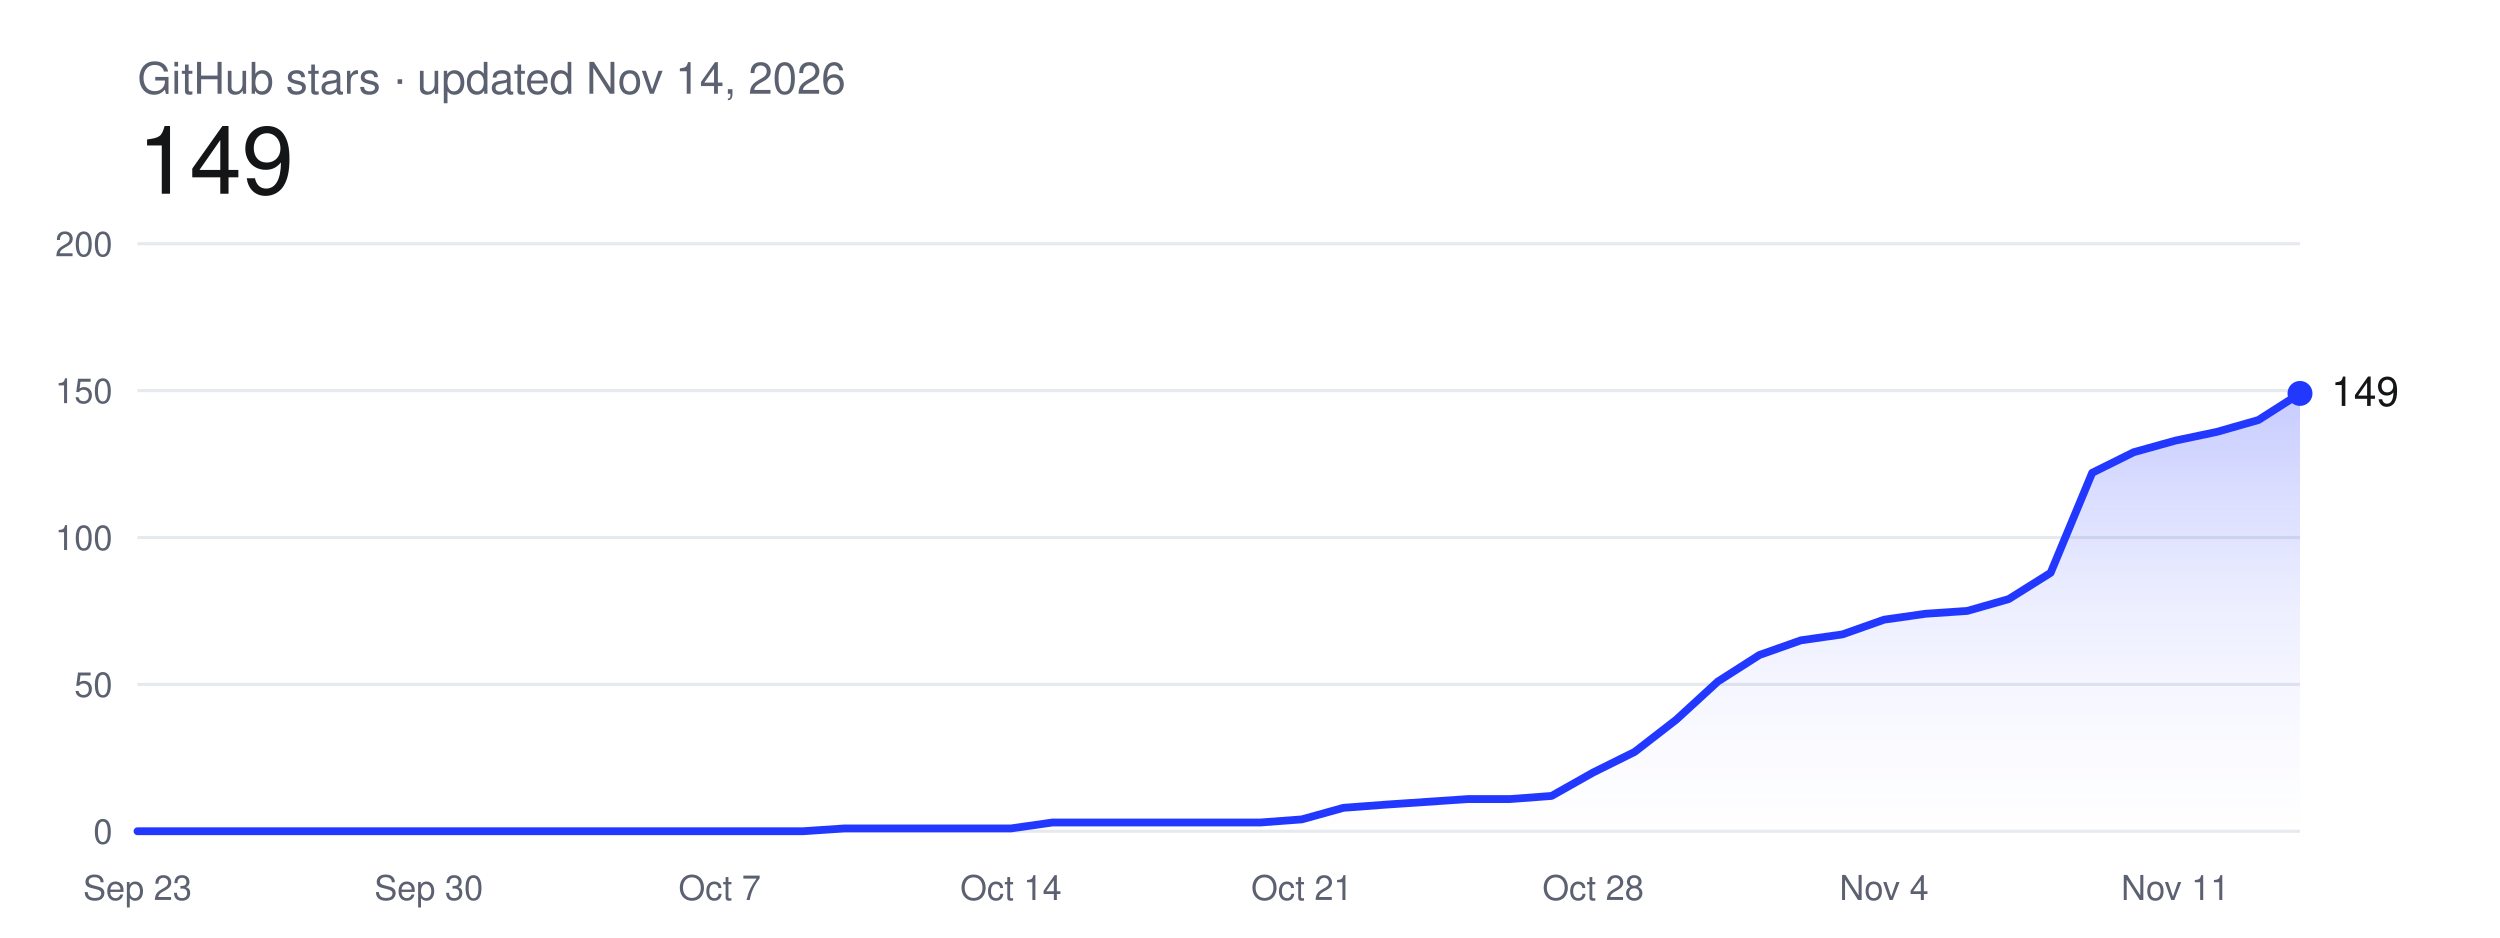
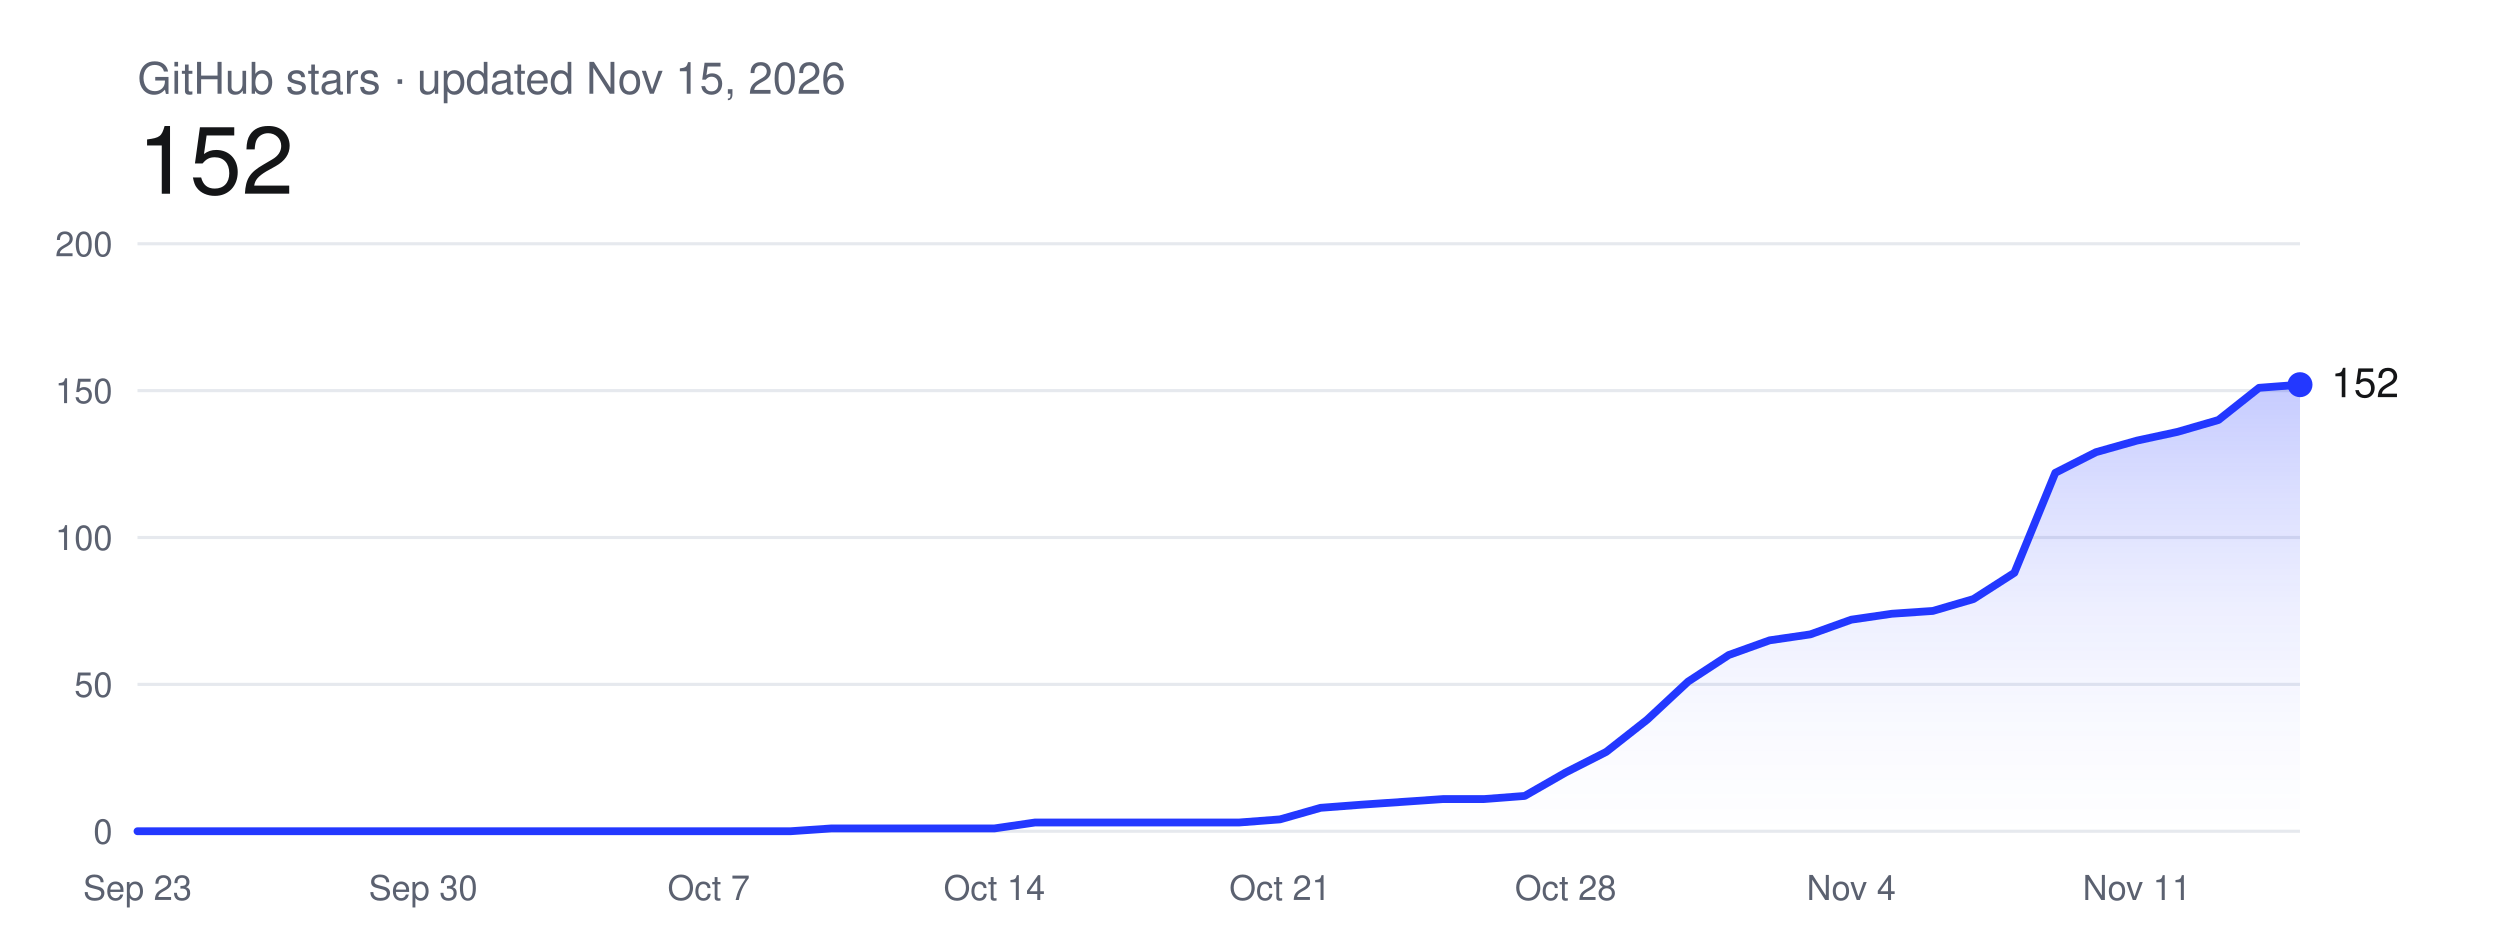
<svg xmlns="http://www.w3.org/2000/svg" width="800" height="300" viewBox="0 0 800 300" font-family="-apple-system, BlinkMacSystemFont, 'Segoe UI', Helvetica, Arial, sans-serif">
  <defs>
    <linearGradient id="a" x1="0" x2="0" y1="0" y2="1">
      <stop offset="0" stop-color="#2338ff" stop-opacity="0.26" />
      <stop offset="0.25" stop-color="#2338ff" stop-opacity="0.16" />
      <stop offset="0.5" stop-color="#2338ff" stop-opacity="0.08" />
      <stop offset="0.75" stop-color="#2338ff" stop-opacity="0.03" />
      <stop offset="1" stop-color="#2338ff" stop-opacity="0" />
    </linearGradient>
  </defs>
-   <text x="44" y="30" font-size="14" fill="#5b6170">GitHub stars · updated Nov 14, 2026</text>
-   <text x="44" y="62" font-size="30" font-weight="300" fill="#141517">149</text>
+   <text x="44" y="30" font-size="14" fill="#5b6170">GitHub stars · updated Nov 15, 2026</text>
+   <text x="44" y="62" font-size="30" font-weight="300" fill="#141517">152</text>
  <line x1="44" x2="736" y1="266.0" y2="266.0" stroke="#e6e9ee" stroke-width="1" />
  <text x="36" y="270.0" font-size="11" fill="#5b6170" text-anchor="end">0</text>
  <line x1="44" x2="736" y1="219.0" y2="219.0" stroke="#e6e9ee" stroke-width="1" />
  <text x="36" y="223.0" font-size="11" fill="#5b6170" text-anchor="end">50</text>
  <line x1="44" x2="736" y1="172.0" y2="172.0" stroke="#e6e9ee" stroke-width="1" />
  <text x="36" y="176.0" font-size="11" fill="#5b6170" text-anchor="end">100</text>
  <line x1="44" x2="736" y1="125.0" y2="125.0" stroke="#e6e9ee" stroke-width="1" />
  <text x="36" y="129.0" font-size="11" fill="#5b6170" text-anchor="end">150</text>
  <line x1="44" x2="736" y1="78.0" y2="78.0" stroke="#e6e9ee" stroke-width="1" />
  <text x="36" y="82.0" font-size="11" fill="#5b6170" text-anchor="end">200</text>
  <text x="44.0" y="288" font-size="11" fill="#5b6170" text-anchor="middle">Sep 23</text>
-   <text x="137.2" y="288" font-size="11" fill="#5b6170" text-anchor="middle">Sep 30</text>
-   <text x="230.3" y="288" font-size="11" fill="#5b6170" text-anchor="middle">Oct 7</text>
-   <text x="323.5" y="288" font-size="11" fill="#5b6170" text-anchor="middle">Oct 14</text>
-   <text x="416.6" y="288" font-size="11" fill="#5b6170" text-anchor="middle">Oct 21</text>
-   <text x="509.8" y="288" font-size="11" fill="#5b6170" text-anchor="middle">Oct 28</text>
-   <text x="602.9" y="288" font-size="11" fill="#5b6170" text-anchor="middle">Nov 4</text>
-   <text x="696.1" y="288" font-size="11" fill="#5b6170" text-anchor="middle">Nov 11</text>
-   <polygon points="44,266.0 44.0,266.0 57.3,266.0 70.6,266.0 83.9,266.0 97.2,266.0 110.5,266.0 123.8,266.0 137.2,266.0 150.5,266.0 163.8,266.0 177.1,266.0 190.4,266.0 203.7,266.0 217.0,266.0 230.3,266.0 243.6,266.0 256.9,266.0 270.2,265.1 283.5,265.1 296.8,265.1 310.2,265.1 323.5,265.1 336.8,263.2 350.1,263.2 363.4,263.2 376.7,263.2 390.0,263.2 403.3,263.2 416.6,262.2 429.9,258.5 443.2,257.5 456.5,256.6 469.8,255.7 483.2,255.7 496.5,254.7 509.8,247.2 523.1,240.6 536.4,230.3 549.7,218.1 563.0,209.6 576.3,204.9 589.6,203.0 602.9,198.3 616.2,196.4 629.5,195.5 642.8,191.7 656.2,183.3 669.5,151.3 682.8,144.7 696.1,141.0 709.4,138.2 722.7,134.4 736.0,125.9 736.0,266.0" fill="url(#a)" />
-   <polyline points="44.0,266.0 57.3,266.0 70.6,266.0 83.9,266.0 97.2,266.0 110.5,266.0 123.8,266.0 137.2,266.0 150.5,266.0 163.8,266.0 177.1,266.0 190.4,266.0 203.7,266.0 217.0,266.0 230.3,266.0 243.6,266.0 256.9,266.0 270.2,265.1 283.5,265.1 296.8,265.1 310.2,265.1 323.5,265.1 336.8,263.2 350.1,263.2 363.4,263.2 376.7,263.2 390.0,263.2 403.3,263.2 416.6,262.2 429.9,258.5 443.2,257.5 456.5,256.6 469.8,255.7 483.2,255.7 496.5,254.7 509.8,247.2 523.1,240.6 536.4,230.3 549.7,218.1 563.0,209.6 576.3,204.9 589.6,203.0 602.9,198.3 616.2,196.4 629.5,195.5 642.8,191.7 656.2,183.3 669.5,151.3 682.8,144.7 696.1,141.0 709.4,138.2 722.7,134.4 736.0,125.9" fill="none" stroke="#2338ff" stroke-width="2.5" stroke-linejoin="round" stroke-linecap="round" />
-   <circle cx="736.0" cy="125.9" r="4" fill="#2338ff" />
-   <text x="746.0" y="129.9" font-size="13" fill="#141517">149</text>
+   <text x="135.4" y="288" font-size="11" fill="#5b6170" text-anchor="middle">Sep 30</text>
+   <text x="226.8" y="288" font-size="11" fill="#5b6170" text-anchor="middle">Oct 7</text>
+   <text x="318.2" y="288" font-size="11" fill="#5b6170" text-anchor="middle">Oct 14</text>
+   <text x="409.6" y="288" font-size="11" fill="#5b6170" text-anchor="middle">Oct 21</text>
+   <text x="501.0" y="288" font-size="11" fill="#5b6170" text-anchor="middle">Oct 28</text>
+   <text x="592.4" y="288" font-size="11" fill="#5b6170" text-anchor="middle">Nov 4</text>
+   <text x="683.8" y="288" font-size="11" fill="#5b6170" text-anchor="middle">Nov 11</text>
+   <polygon points="44,266.0 44.0,266.0 57.1,266.0 70.1,266.0 83.2,266.0 96.2,266.0 109.3,266.0 122.3,266.0 135.4,266.0 148.5,266.0 161.5,266.0 174.6,266.0 187.6,266.0 200.7,266.0 213.7,266.0 226.8,266.0 239.8,266.0 252.9,266.0 266.0,265.1 279.0,265.1 292.1,265.1 305.1,265.1 318.2,265.1 331.2,263.2 344.3,263.2 357.4,263.2 370.4,263.2 383.5,263.2 396.5,263.2 409.6,262.2 422.6,258.5 435.7,257.5 448.8,256.6 461.8,255.7 474.9,255.7 487.9,254.7 501.0,247.2 514.0,240.6 527.1,230.3 540.2,218.1 553.2,209.6 566.3,204.9 579.3,203.0 592.4,198.3 605.4,196.4 618.5,195.5 631.5,191.7 644.6,183.3 657.7,151.3 670.7,144.7 683.8,141.0 696.8,138.2 709.9,134.4 722.9,124.1 736.0,123.1 736.0,266.0" fill="url(#a)" />
+   <polyline points="44.0,266.0 57.1,266.0 70.1,266.0 83.2,266.0 96.2,266.0 109.3,266.0 122.3,266.0 135.4,266.0 148.5,266.0 161.5,266.0 174.6,266.0 187.6,266.0 200.7,266.0 213.7,266.0 226.8,266.0 239.8,266.0 252.9,266.0 266.0,265.1 279.0,265.1 292.1,265.1 305.1,265.1 318.2,265.1 331.2,263.2 344.3,263.2 357.4,263.2 370.4,263.2 383.5,263.2 396.5,263.2 409.6,262.2 422.6,258.5 435.7,257.5 448.8,256.6 461.8,255.7 474.9,255.7 487.9,254.7 501.0,247.2 514.0,240.6 527.1,230.3 540.2,218.1 553.2,209.6 566.3,204.9 579.3,203.0 592.4,198.3 605.4,196.4 618.5,195.5 631.5,191.7 644.6,183.3 657.7,151.3 670.7,144.7 683.8,141.0 696.8,138.2 709.9,134.4 722.9,124.1 736.0,123.1" fill="none" stroke="#2338ff" stroke-width="2.5" stroke-linejoin="round" stroke-linecap="round" />
+   <circle cx="736.0" cy="123.1" r="4" fill="#2338ff" />
+   <text x="746.0" y="127.1" font-size="13" fill="#141517">152</text>
</svg>
